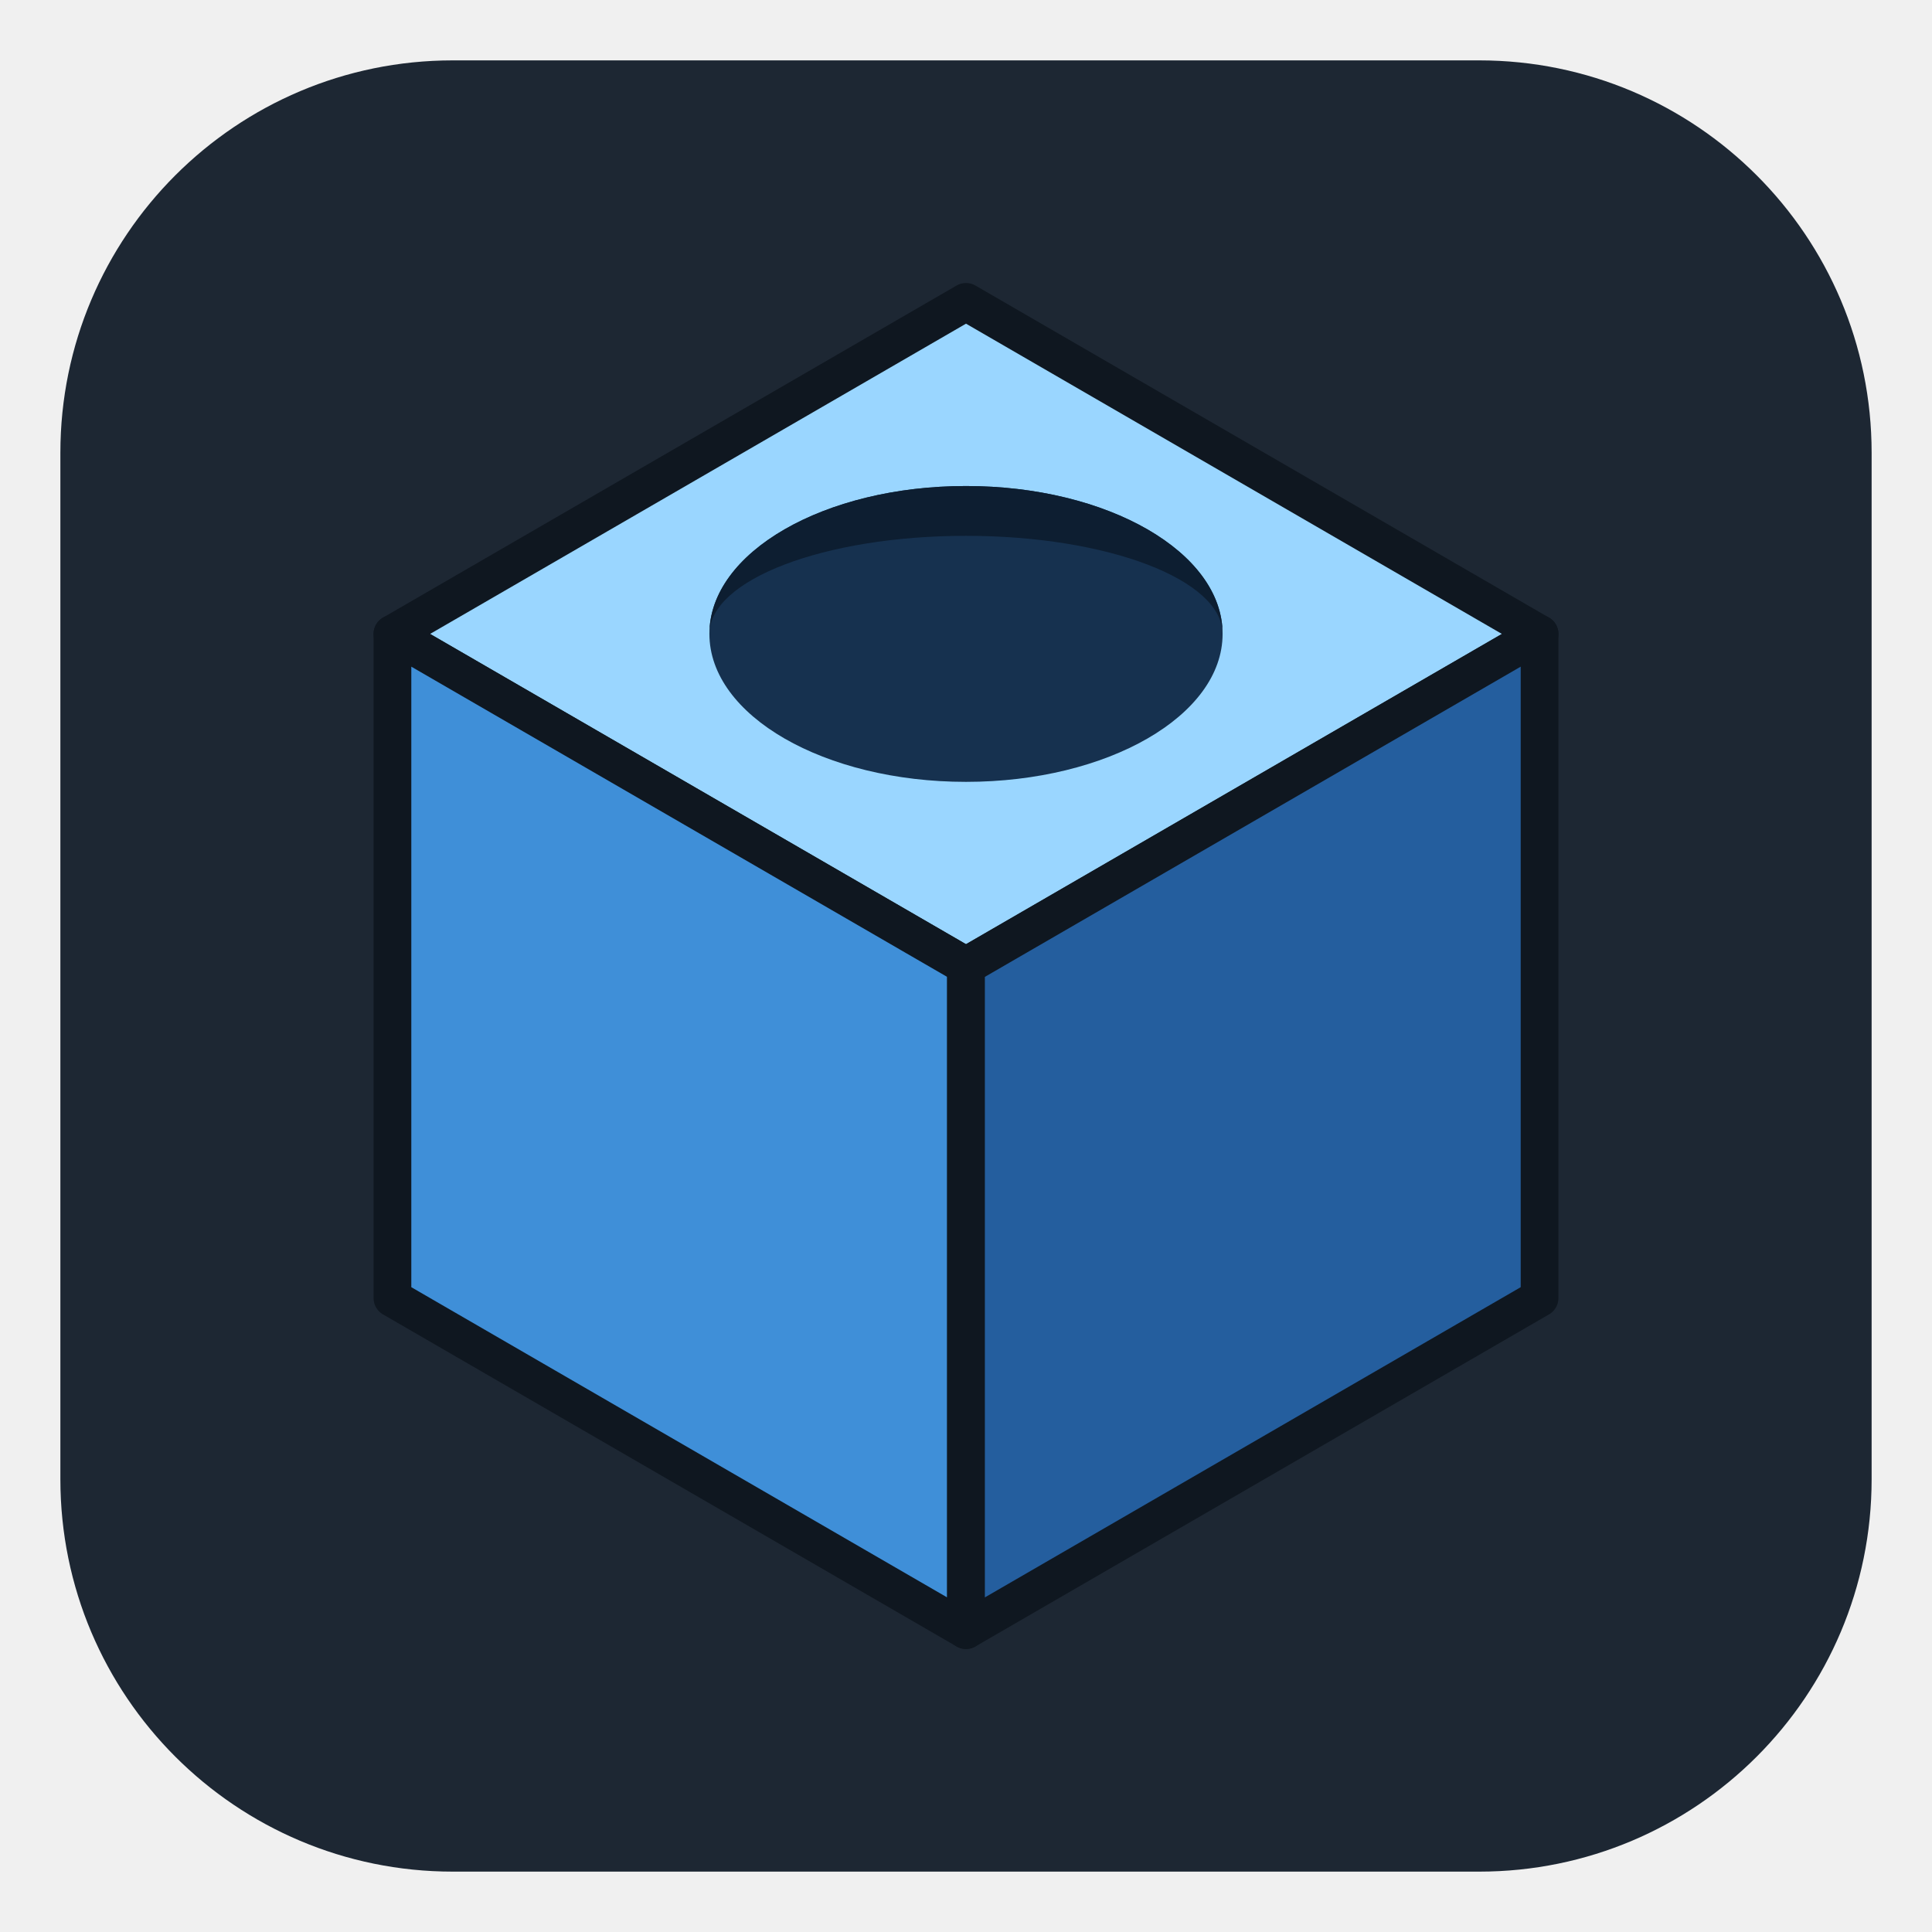
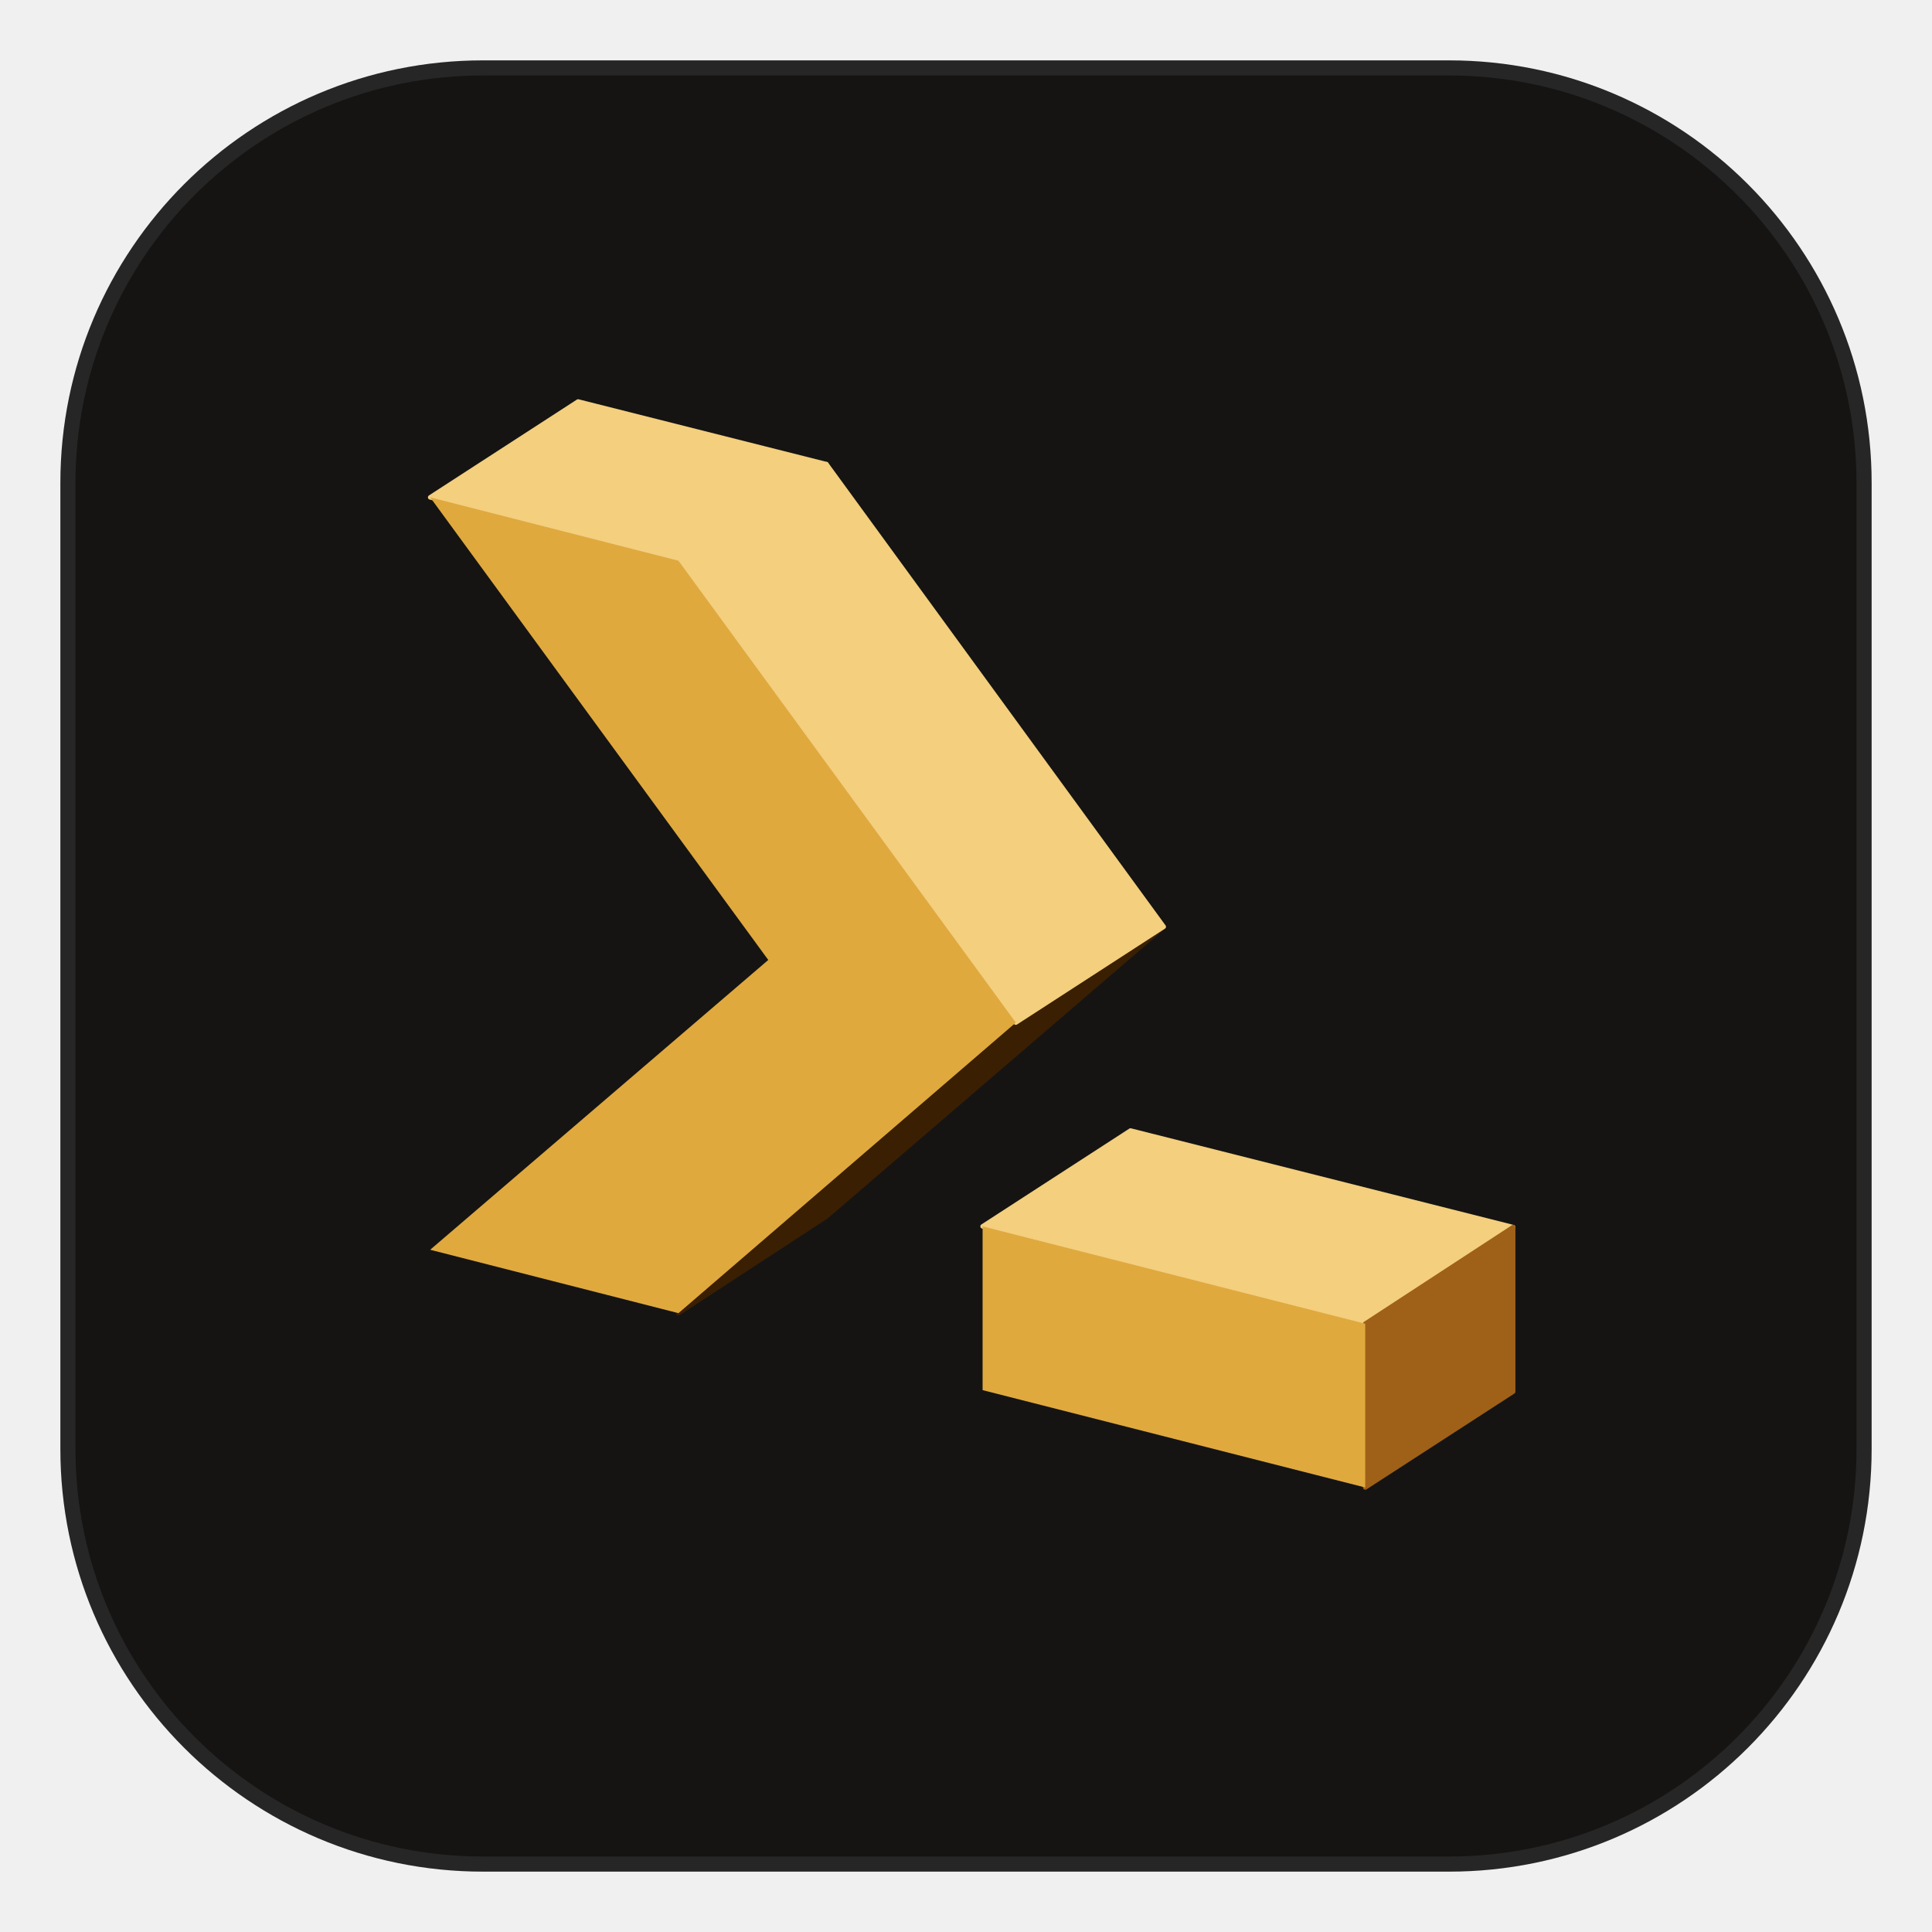
<svg xmlns="http://www.w3.org/2000/svg" width="256" height="256" viewBox="0 0 256 256">
-   <rect x="8" y="8" width="240" height="240" rx="52" fill="#1d2733" />
-   <g stroke="#0f1720" stroke-width="5" stroke-linejoin="round">
-     <path d="M128 40 L204 84 L128 128 L52 84 Z" fill="#9ad6ff" />
-     <path d="M52 84 L128 128 L128 216 L52 172 Z" fill="#3f8fd8" />
-     <path d="M204 84 L128 128 L128 216 L204 172 Z" fill="#245e9e" />
-   </g>
-   <ellipse cx="128" cy="84" rx="34" ry="19.6" fill="#16314f" />
-   <path d="M94 84 A34 19.6 0 0 1 162 84 A34 13 0 0 0 94 84 Z" fill="#0d1e31" />
+   <rect x="8" y="8" width="240" height="240" rx="56" fill="#151413" />
+   <rect x="9" y="9" width="238" height="238" rx="55" fill="none" stroke="#FFFFFF" stroke-opacity="0.08" stroke-width="2" />
+   <path d="M89.9,174 L134.6,135.5 L154.2,122.8 L109.5,161.2 Z" fill="#3A1F03" stroke="#3A1F03" stroke-width="0.6" stroke-linejoin="round" />
+   <path d="M89.9,74.3 L57,65.9 L76.6,53.2 L109.5,61.5 Z" fill="#F3CF7E" stroke="#F3CF7E" stroke-width="0.6" stroke-linejoin="round" />
+   <path d="M134.6,135.5 L89.9,74.3 L109.5,61.5 L154.2,122.8 Z" fill="#F3CF7E" stroke="#F3CF7E" stroke-width="0.6" stroke-linejoin="round" />
+   <path d="M57,165.6 L89.9,174 L134.6,135.5 L89.9,74.3 L57,65.9 L101.8,127.2 Z" fill="#E0A93E" />
+   <path d="M180.9,175.4 L130.2,162.5 L149.8,149.8 L200.5,162.6 Z" fill="#F3CF7E" stroke="#F3CF7E" stroke-width="0.6" stroke-linejoin="round" />
+   <path d="M180.9,197.1 L180.9,175.4 L200.5,162.6 L200.5,184.4 Z" fill="#9F6018" stroke="#9F6018" stroke-width="0.6" stroke-linejoin="round" />
+   <path d="M130.2,184.2 L180.9,197.1 L180.9,175.4 L130.2,162.5 Z" fill="#E0A93E" />
</svg>
